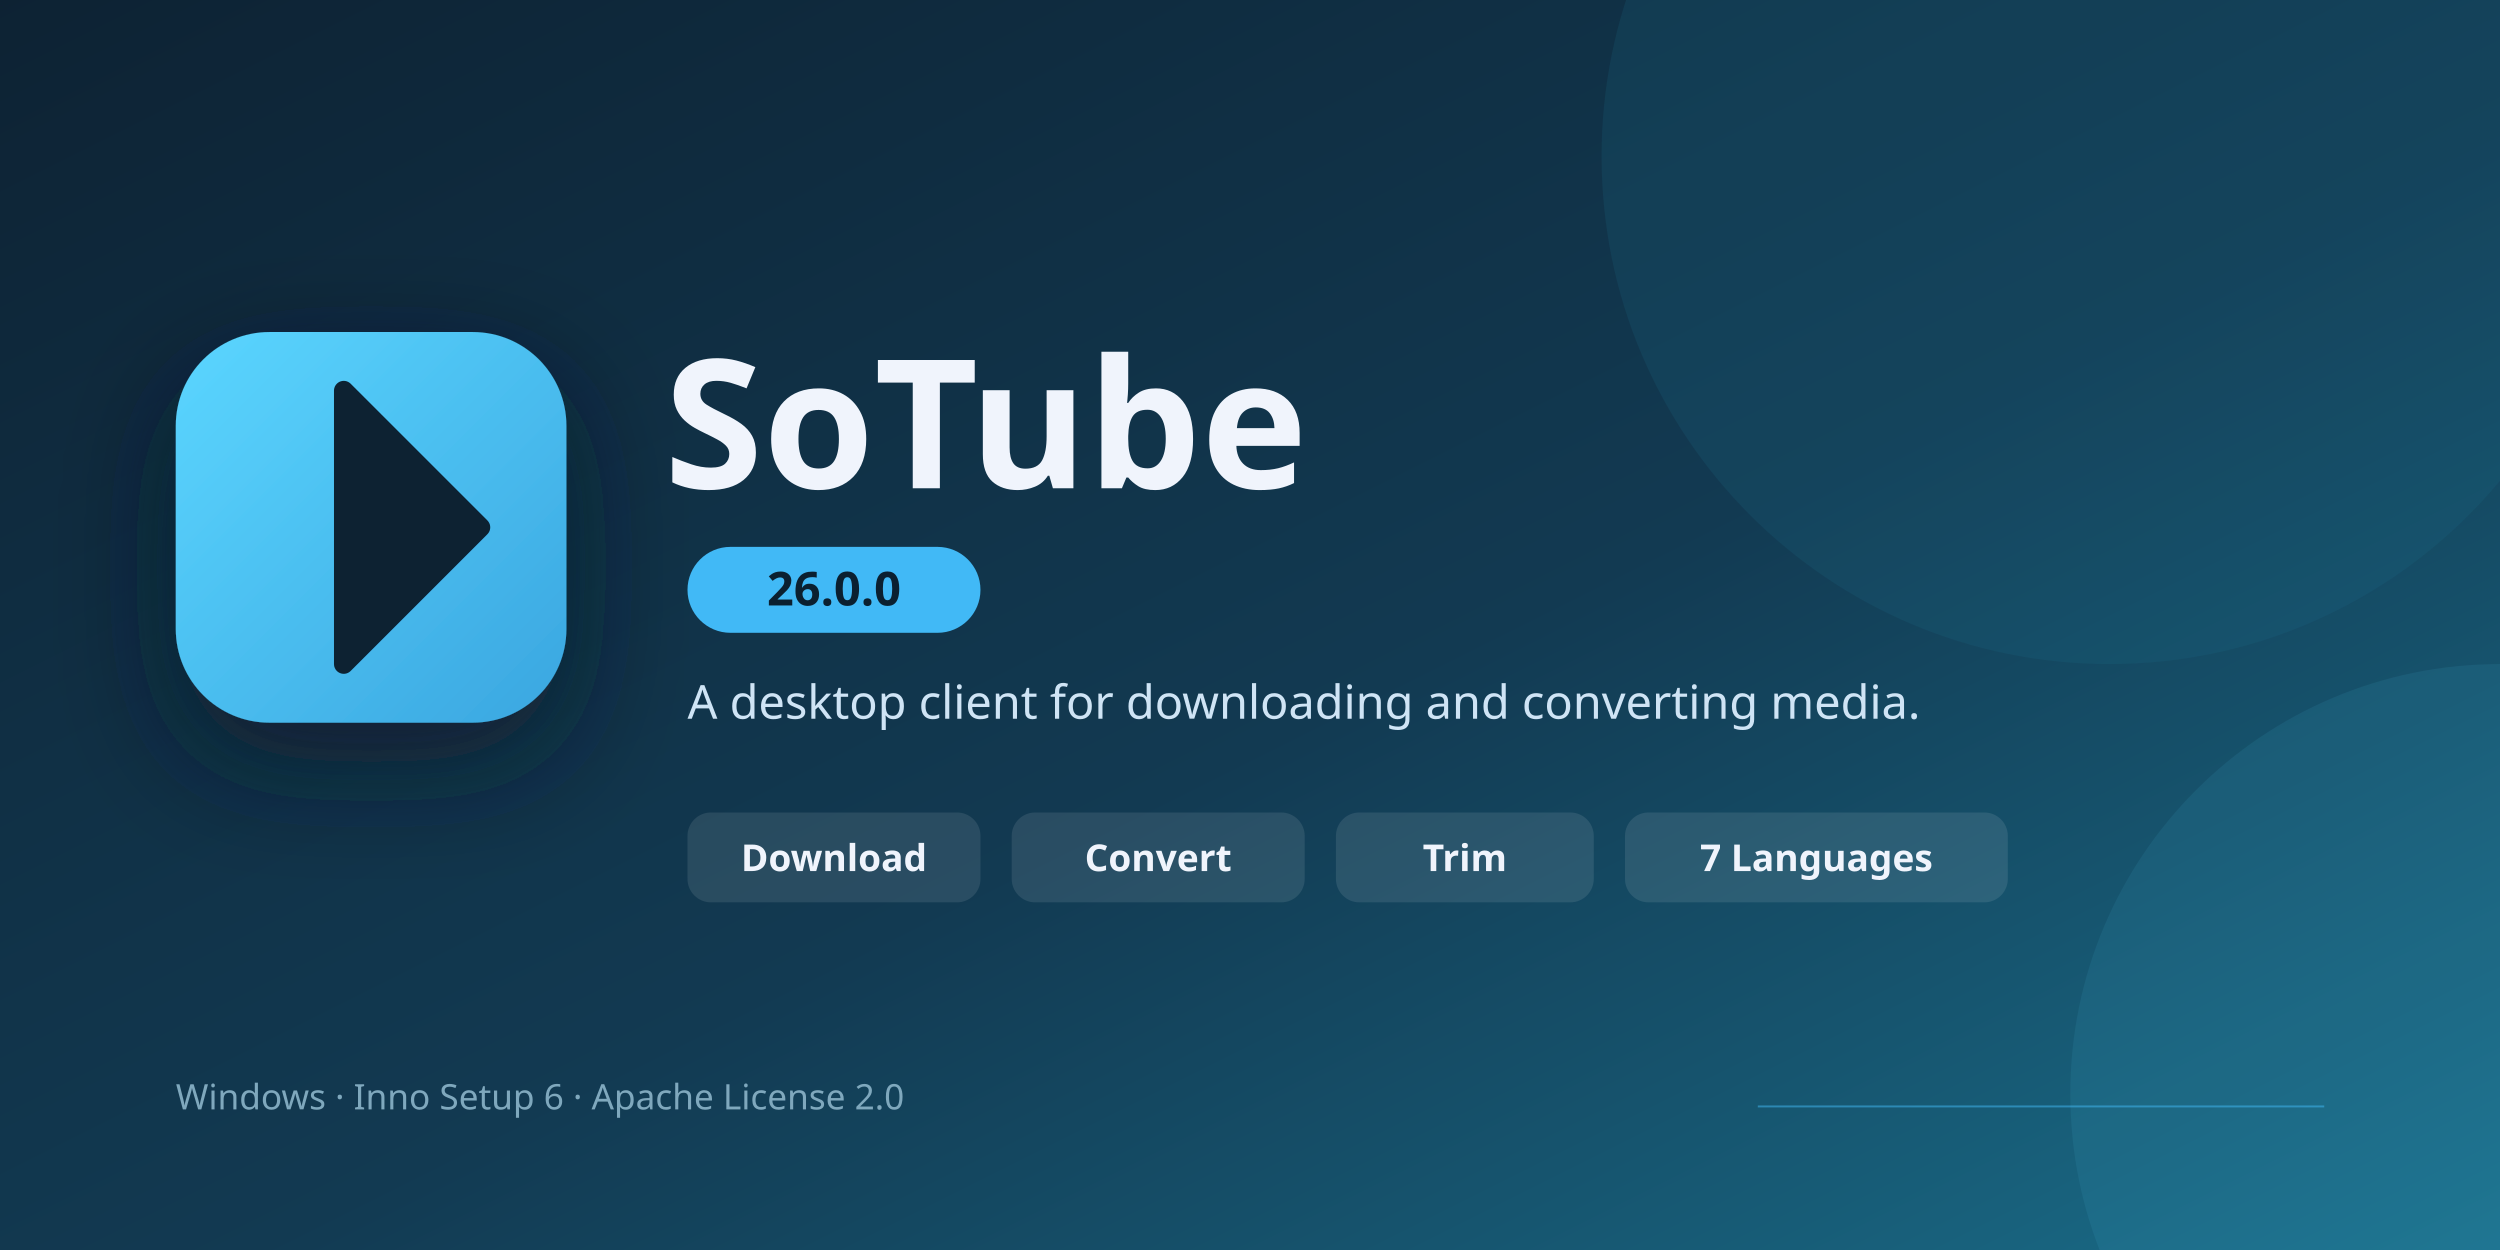
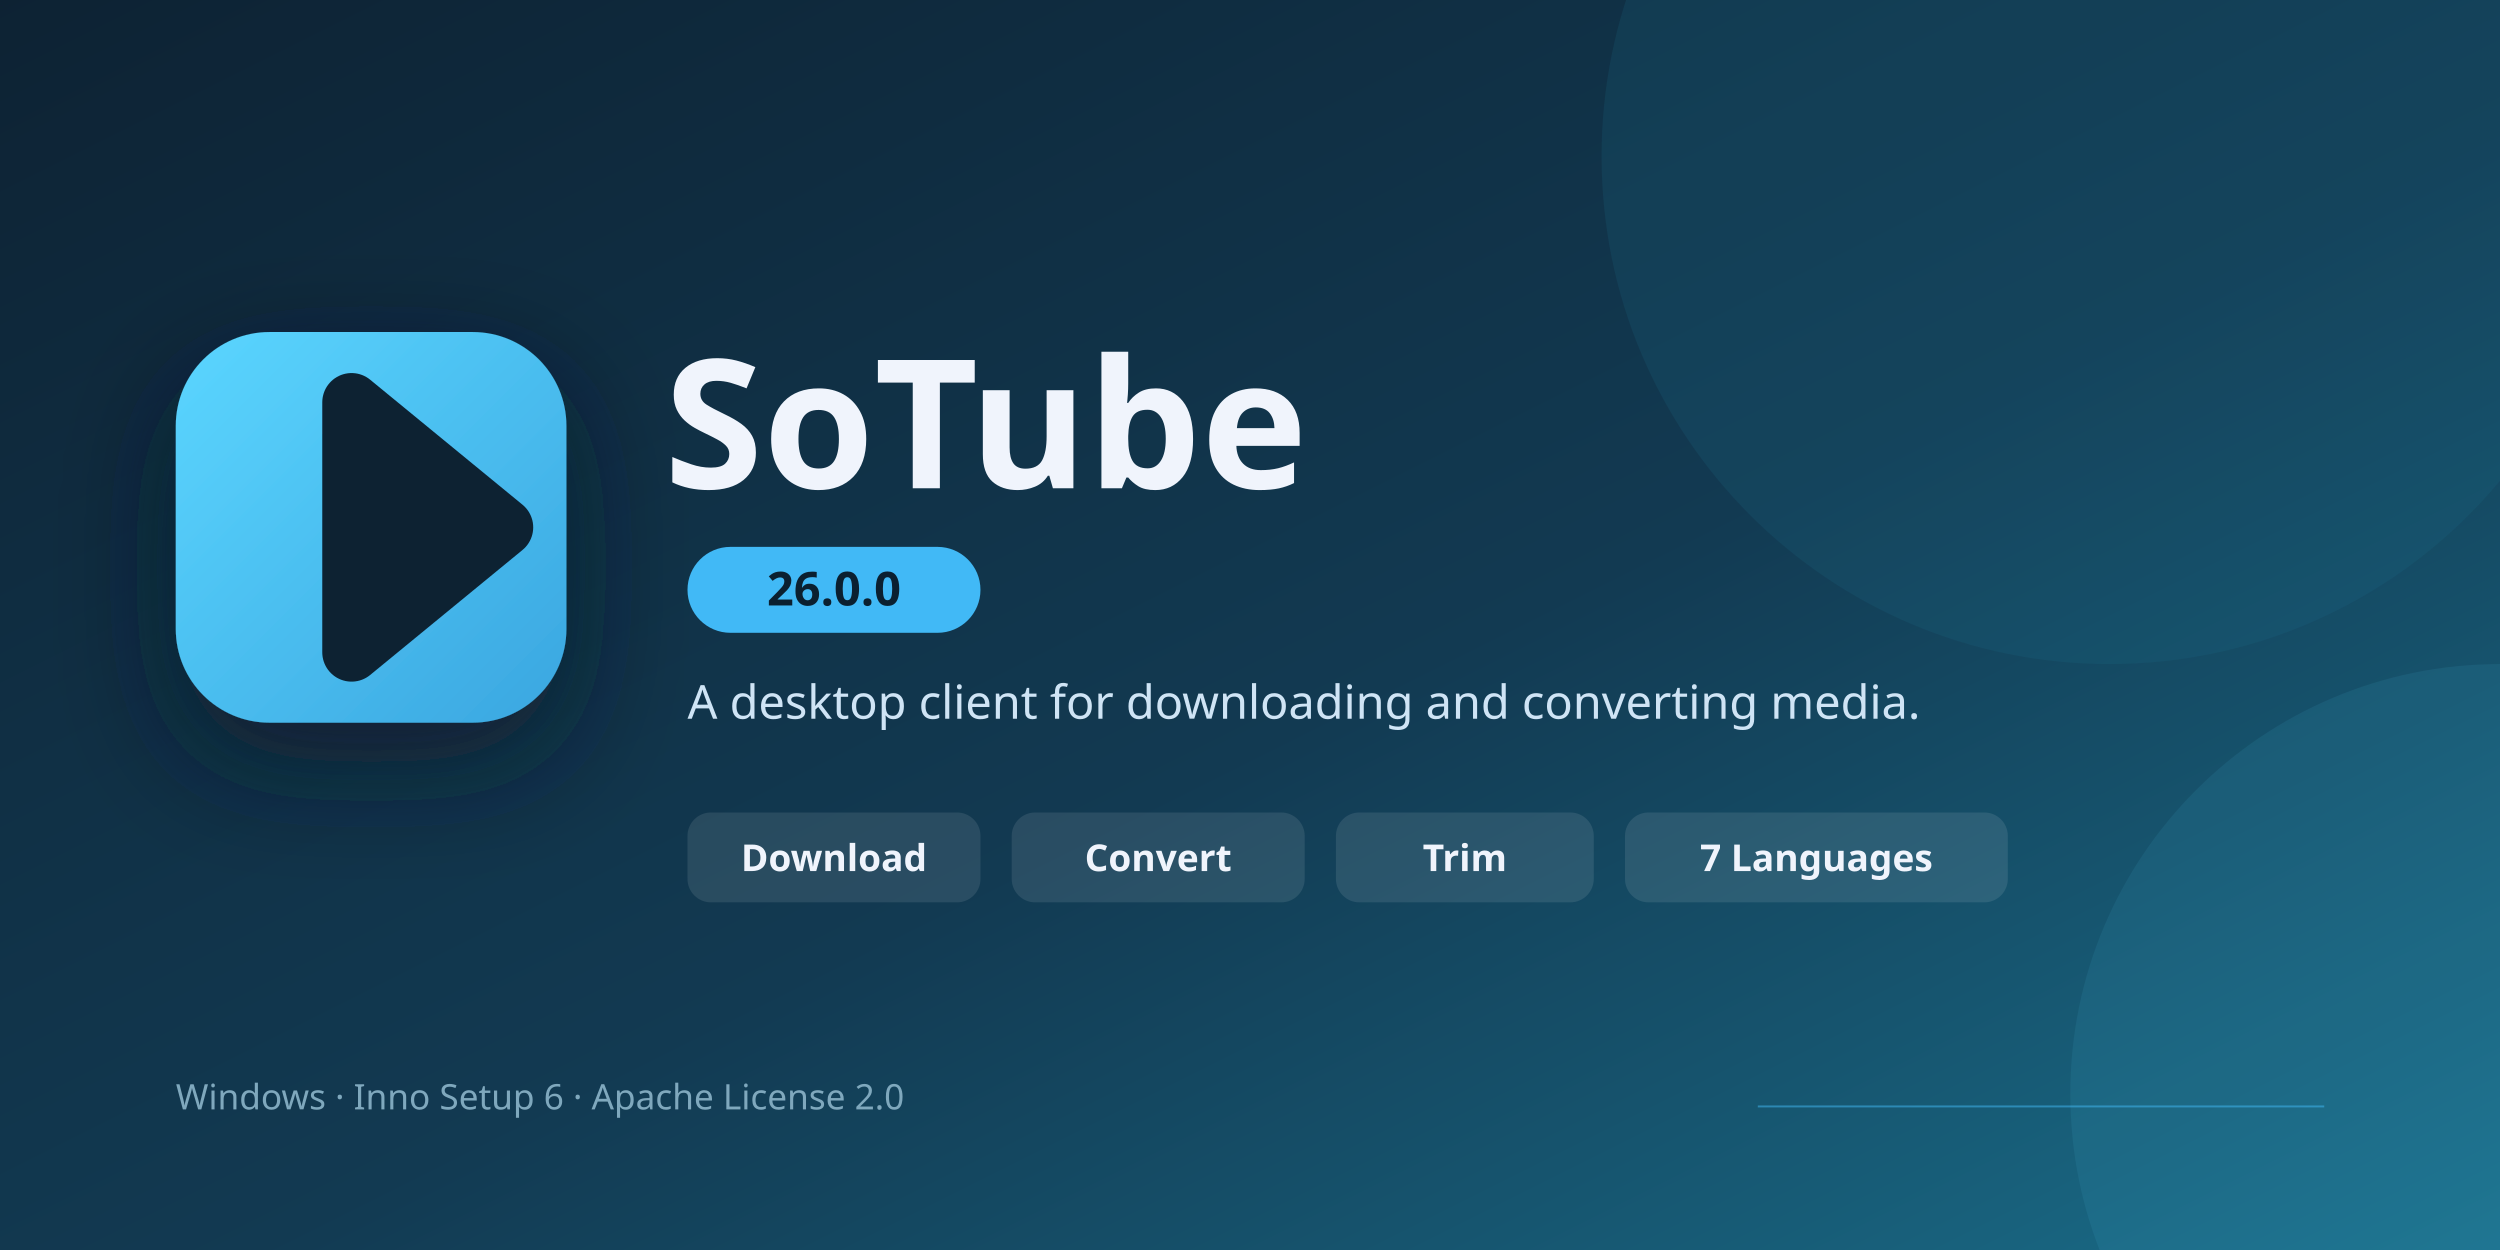
<svg xmlns="http://www.w3.org/2000/svg" viewBox="0 0 1280 640" role="img" aria-label="SoTube 26.0.0">
  <defs>
    <linearGradient id="bg" x1="0" y1="0" x2="1" y2="1">
      <stop offset="0" stop-color="#0d2233" />
      <stop offset="0.55" stop-color="#123a52" />
      <stop offset="1" stop-color="#1a6e8a" />
    </linearGradient>
    <linearGradient id="logo" x1="0" y1="0" x2="1" y2="1">
      <stop offset="0" stop-color="#5bd6ff" />
      <stop offset="1" stop-color="#3aa6e0" />
    </linearGradient>
    <filter id="glow" x="-40%" y="-40%" width="180%" height="180%">
      <feDropShadow dx="0" dy="20" stdDeviation="30" flood-color="#0a1a26" flood-opacity="0.7" />
    </filter>
  </defs>
  <rect width="1280" height="640" fill="url(#bg)" />
  <circle cx="1080" cy="80" r="260" fill="#1a6e8a" opacity="0.18" />
  <circle cx="1280" cy="560" r="220" fill="#5bd6ff" opacity="0.08" />
  <g filter="url(#glow)">
    <rect x="90" y="170" width="200" height="200" rx="48" fill="url(#logo)" />
-     <path d="M176 200 L246 270 L176 340 Z" fill="#0d2233" stroke="#0d2233" stroke-width="10" stroke-linejoin="round" />
+     <path d="M180 206 L258 270 L180 334 Z" fill="#0d2233" stroke="#0d2233" stroke-width="30" stroke-linejoin="round" paint-order="stroke" />
  </g>
  <text x="340" y="250" font-family="Segoe UI, sans-serif" font-size="92" font-weight="700" fill="#f0f4fc">SoTube</text>
  <rect x="352" y="280" width="150" height="44" rx="22" fill="#41b9f6" />
  <text x="427" y="310" font-family="Segoe UI, sans-serif" font-size="24" font-weight="700" fill="#0b2030" text-anchor="middle">26.0.0</text>
  <text x="352" y="368" font-family="Segoe UI, sans-serif" font-size="24" fill="#cfe4f5">A desktop client for downloading and converting media.</text>
  <g font-family="Segoe UI, sans-serif" font-size="19" font-weight="600">
    <rect x="352" y="416" width="150" height="46" rx="12" fill="#ffffff" opacity="0.10" />
    <text x="427" y="446" fill="#f0f4fc" text-anchor="middle">Download</text>
    <rect x="518" y="416" width="150" height="46" rx="12" fill="#ffffff" opacity="0.10" />
    <text x="593" y="446" fill="#f0f4fc" text-anchor="middle">Convert</text>
    <rect x="684" y="416" width="132" height="46" rx="12" fill="#ffffff" opacity="0.10" />
    <text x="750" y="446" fill="#f0f4fc" text-anchor="middle">Trim</text>
    <rect x="832" y="416" width="196" height="46" rx="12" fill="#ffffff" opacity="0.10" />
    <text x="930" y="446" fill="#f0f4fc" text-anchor="middle">7 Languages</text>
  </g>
  <text x="90" y="568" font-family="Segoe UI, sans-serif" font-size="18" fill="#7fa8bd">Windows · Inno Setup 6 · Apache License 2.0</text>
  <rect x="900" y="566" width="290" height="1" fill="#41b9f6" opacity="0.5" />
</svg>
